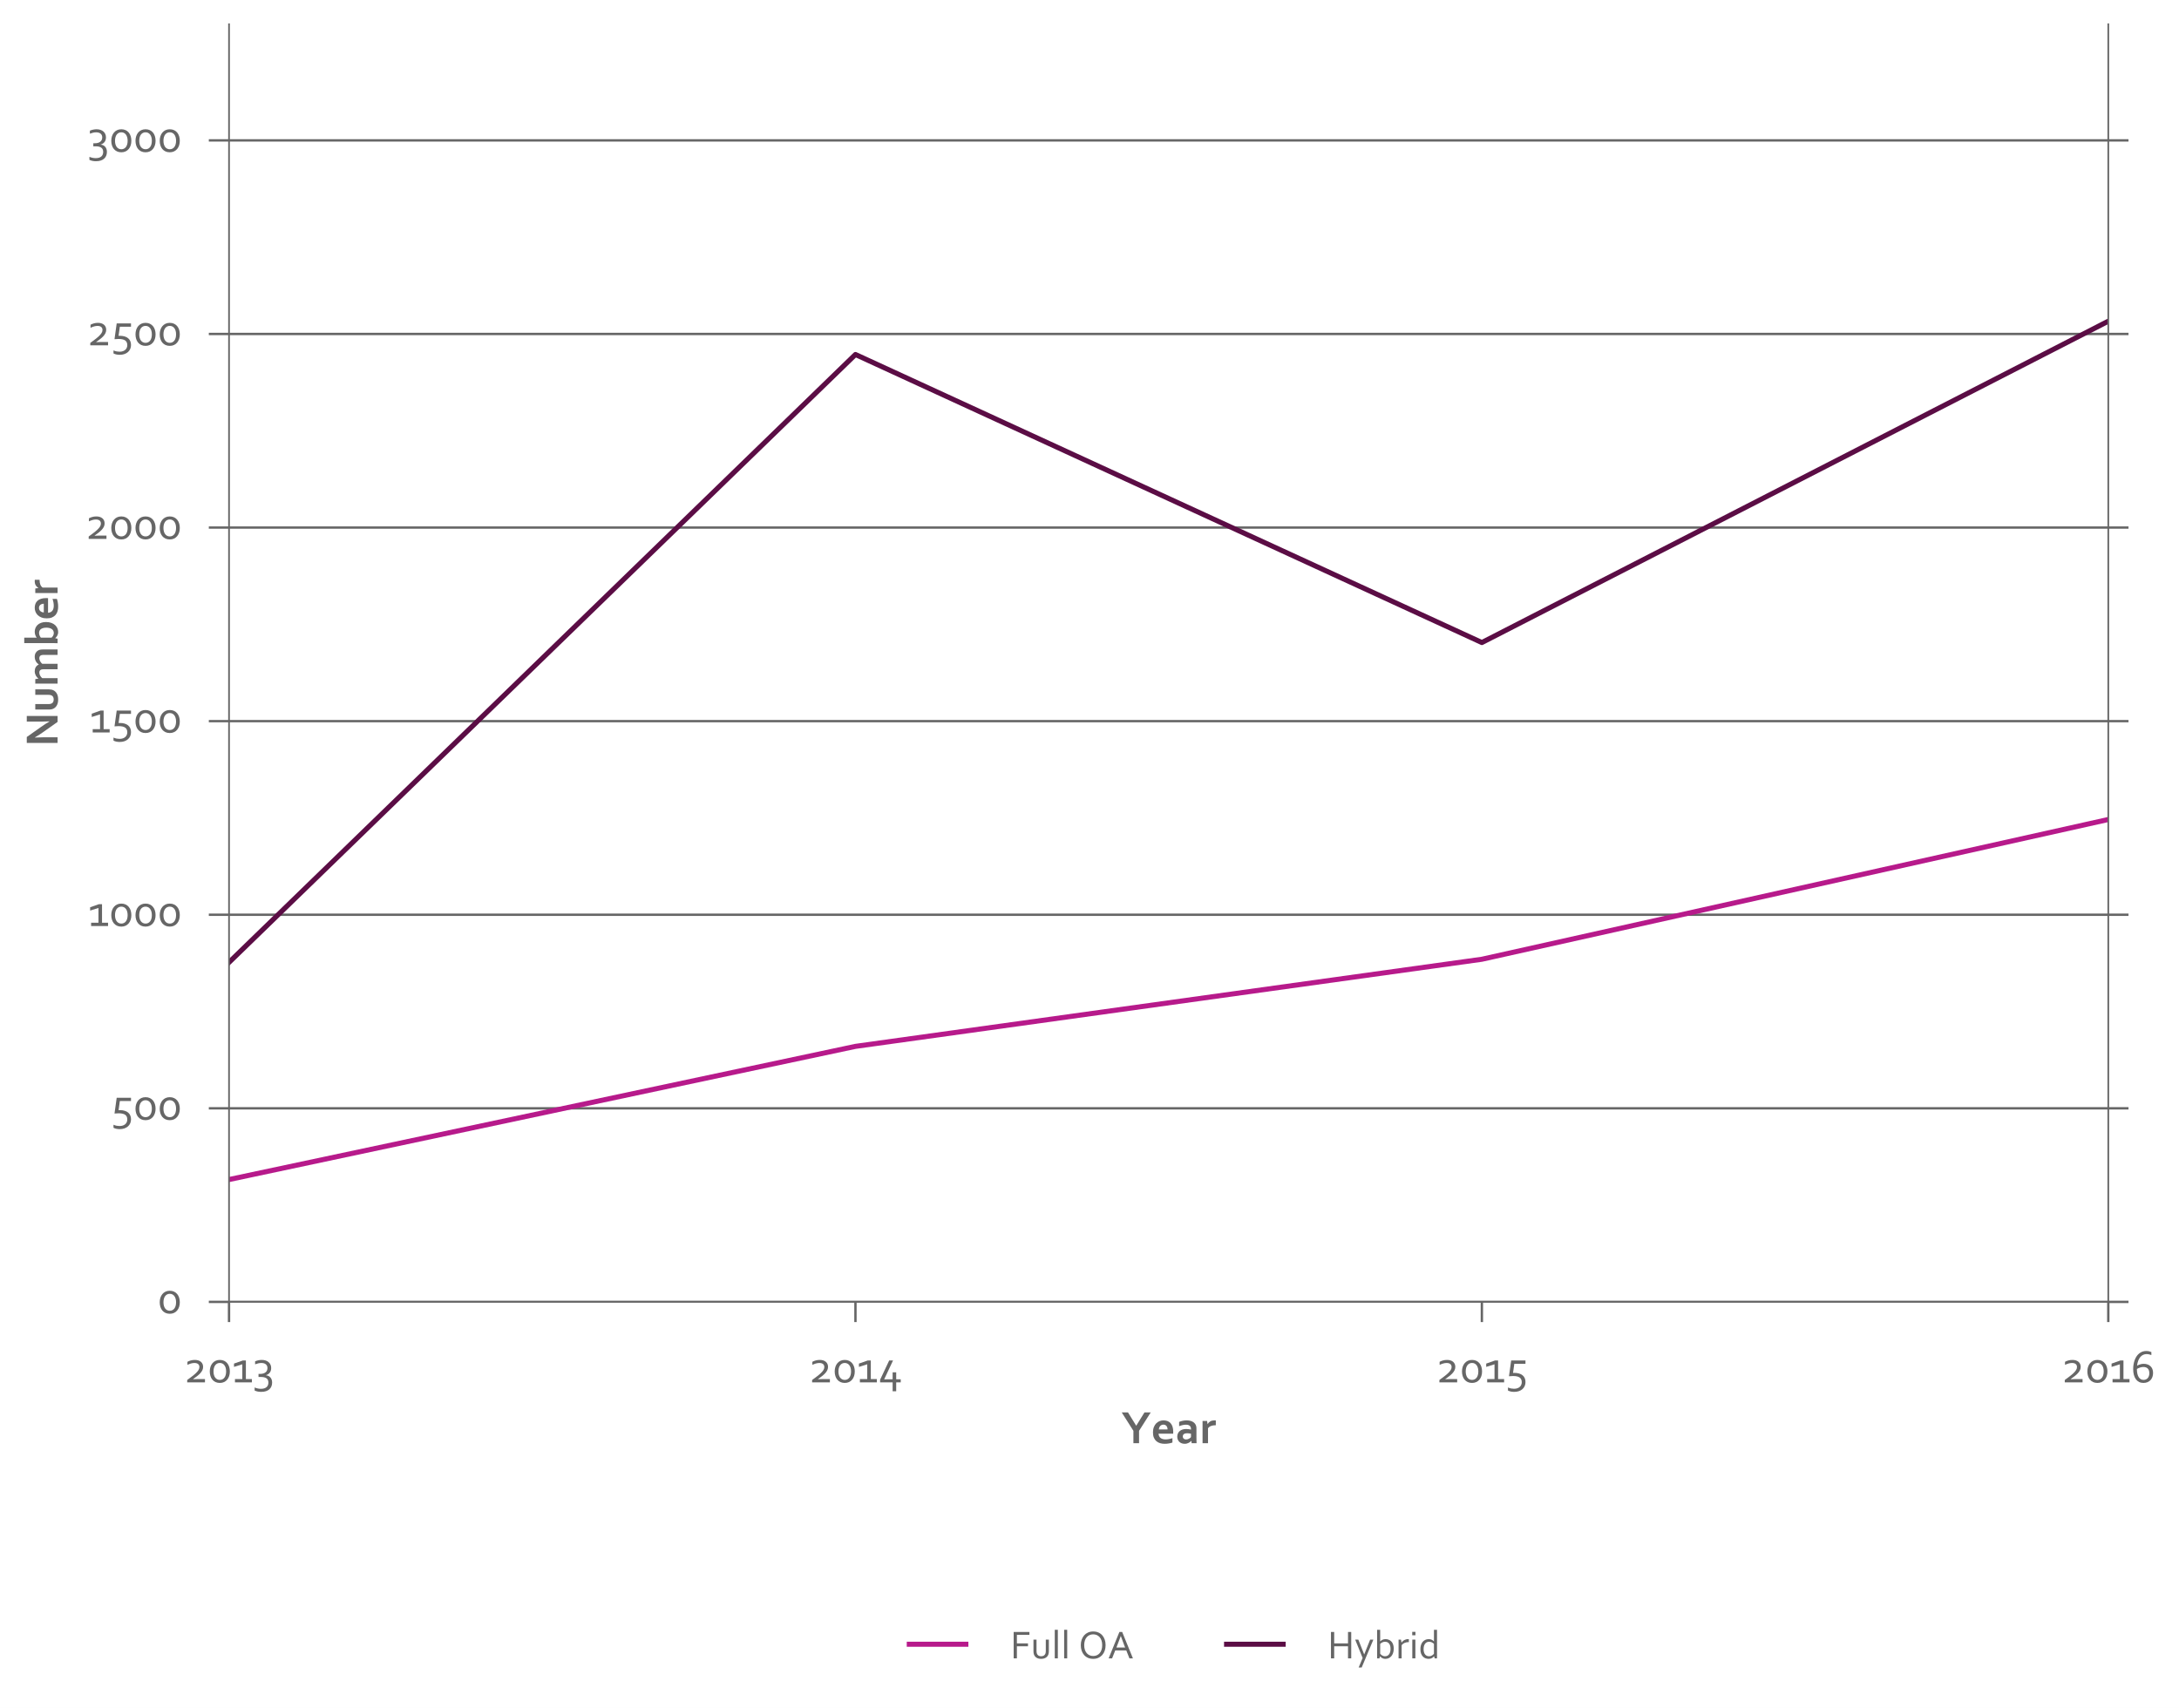
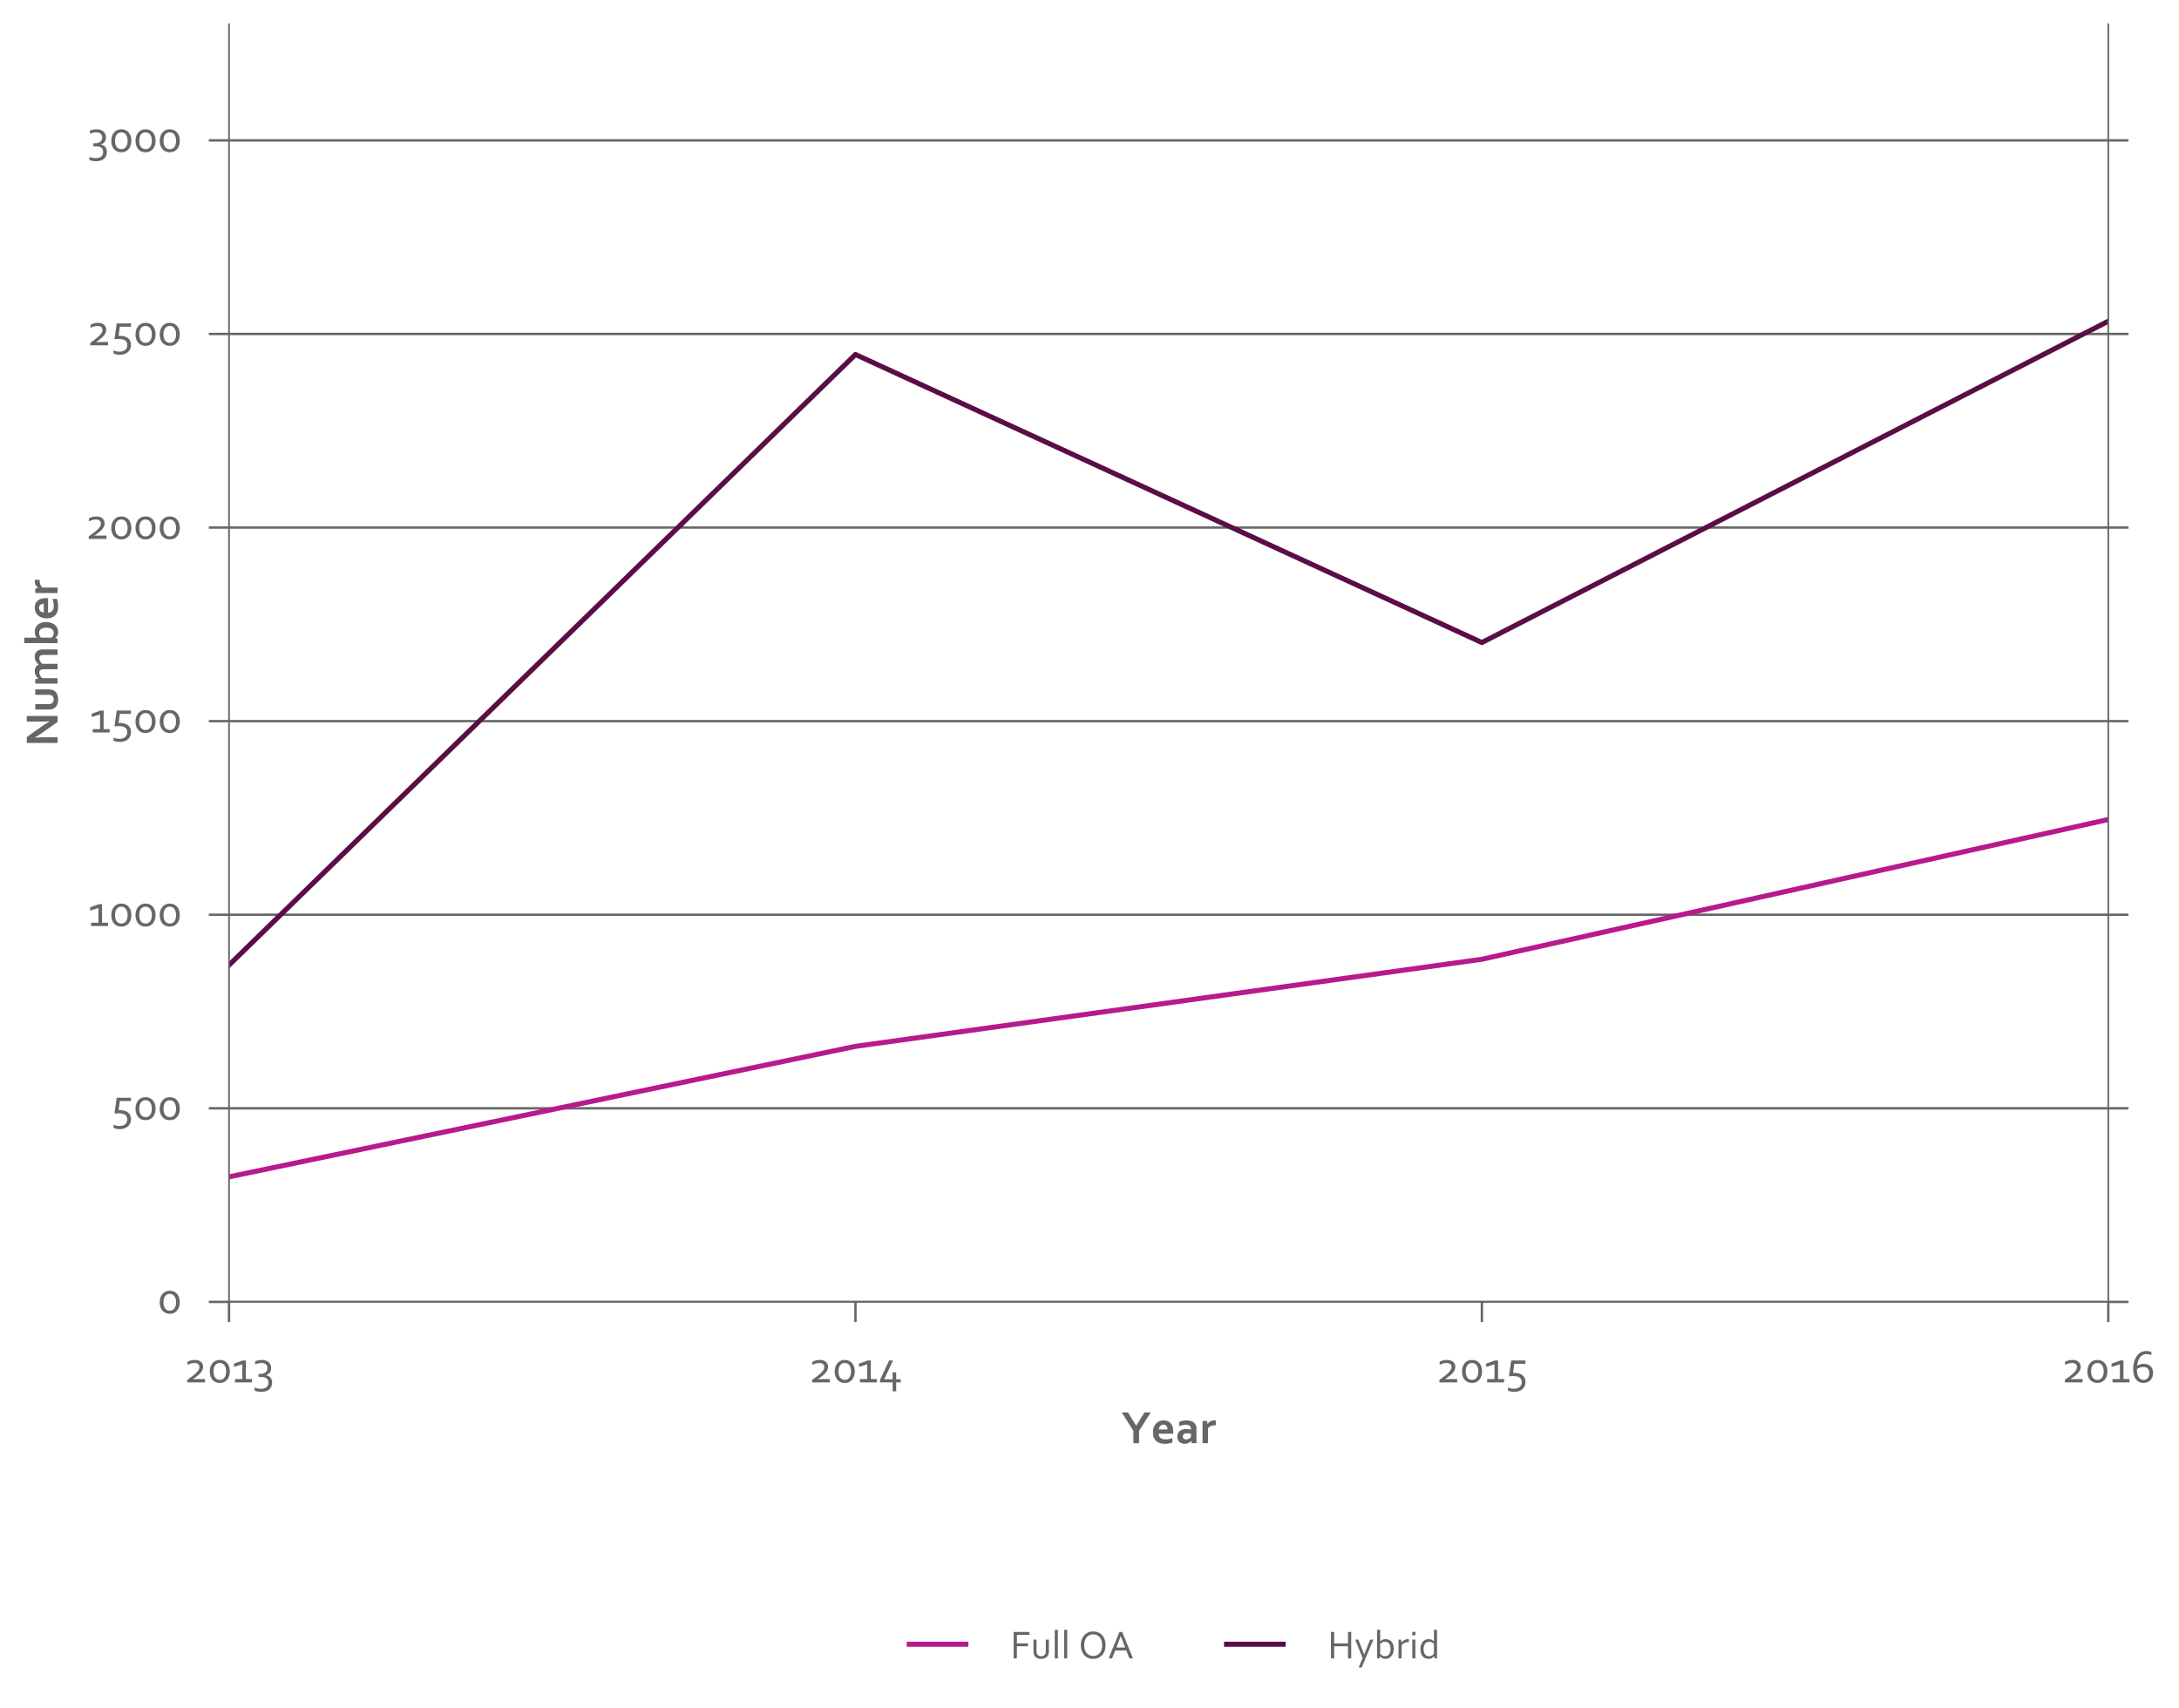
<svg xmlns="http://www.w3.org/2000/svg" xmlns:xlink="http://www.w3.org/1999/xlink" height="507pt" version="1.1" viewBox="0 0 647 507" width="647pt">
  <defs>
    <style type="text/css">
*{stroke-linecap:butt;stroke-linejoin:round;stroke-miterlimit:100000;}
  </style>
  </defs>
  <g id="figure_1">
    <g id="patch_1">
      <path d="M 0 507.231  L 647.186 507.231  L 647.186 0  L 0 0  z " style="fill:#ffffff;" />
    </g>
    <g id="axes_1">
      <g id="patch_2">
        <path d="M 68.005 386.64  L 626.005 386.64  L 626.005 7.2  L 68.005 7.2  z " style="fill:#ffffff;" />
      </g>
      <g id="matplotlib.axis_1">
        <g id="xtick_1">
          <g id="line2d_1">
            <defs>
-               <path d="M 0 0  L 0 6  " id="m1ad9449372" style="stroke:#666666;stroke-width:0.7;" />
-             </defs>
-             <g>
-               <use style="fill:#666666;stroke:#666666;stroke-width:0.7;" x="68.005" xlink:href="#m1ad9449372" y="386.64" />
+               <path d="M 0 0  L 0 6  " id="m77d539532c" style="stroke:#666666;stroke-width:0.7;" />
+             </defs>
+             <g>
+               <use style="fill:#666666;stroke:#666666;stroke-width:0.7;" x="68.005" xlink:href="#m77d539532c" y="386.64" />
            </g>
          </g>
          <g id="text_1">
            <defs>
              <path d="M 19.922 6.688  Q 25.531 6.984 30.031 6.984  L 45.266 6.984  L 45.266 0  L 7.562 0  L 7.562 5.031  Q 13.188 9.188 17.922 12.766  Q 22.656 16.359 26.094 19.656  Q 29.547 22.953 31.5 26.078  Q 33.453 29.203 33.453 32.375  Q 33.453 36.625 30.719 38.859  Q 27.984 41.109 22.859 41.109  Q 19.047 41.062 15.453 39.984  Q 11.859 38.922 8.062 37.156  L 8.062 43.609  Q 10.844 45.219 14.922 46.406  Q 19 47.609 23.875 47.609  Q 27.734 47.609 30.922 46.625  Q 34.125 45.656 36.438 43.766  Q 38.766 41.891 40.031 39.125  Q 41.312 36.375 41.312 32.766  Q 41.312 28.906 39.641 25.562  Q 37.984 22.219 35.109 19.141  Q 32.234 16.062 28.328 13.062  Q 24.422 10.062 19.922 6.891  z " id="Corbel-32" />
              <path d="M 27.25 15.047  Q 29.828 14.797 32.203 13.766  Q 34.578 12.75 36.406 10.844  Q 38.234 8.938 39.328 6.156  Q 40.438 3.375 40.438 -0.391  Q 40.438 -4.891 38.922 -8.547  Q 37.406 -12.203 34.469 -14.797  Q 31.547 -17.391 27.219 -18.781  Q 22.906 -20.172 17.234 -20.172  Q 13.281 -20.172 9.688 -19.438  Q 6.109 -18.703 3.328 -17.281  L 3.328 -10.844  Q 6.844 -12.359 10.25 -13.016  Q 13.672 -13.672 16.703 -13.672  Q 21.188 -13.672 24.219 -12.562  Q 27.25 -11.469 29.078 -9.656  Q 30.906 -7.859 31.703 -5.484  Q 32.516 -3.125 32.516 -0.531  Q 32.516 5.812 28.469 8.609  Q 24.422 11.422 16.75 11.422  L 11.578 11.422  L 11.578 17.922  L 14.594 17.922  Q 18.797 17.922 21.797 18.875  Q 24.812 19.828 26.766 21.5  Q 28.719 23.188 29.609 25.453  Q 30.516 27.734 30.516 30.375  Q 30.516 33.156 29.516 35.172  Q 28.516 37.203 26.781 38.516  Q 25.047 39.844 22.703 40.469  Q 20.359 41.109 17.672 41.109  Q 14.359 41.109 10.984 40.328  Q 7.625 39.547 4.344 38.234  L 4.344 44.672  Q 8.344 46.344 11.984 46.969  Q 15.625 47.609 18.406 47.609  Q 23.141 47.609 26.844 46.328  Q 30.562 45.062 33.125 42.766  Q 35.688 40.484 37.047 37.359  Q 38.422 34.234 38.422 30.469  Q 38.422 27.984 37.828 25.641  Q 37.25 23.297 35.906 21.281  Q 34.578 19.281 32.453 17.719  Q 30.328 16.156 27.25 15.234  z " id="Corbel-33" />
              <path d="M 39.062 23.141  Q 39.062 27.344 38.109 30.688  Q 37.156 34.031 35.422 36.344  Q 33.688 38.672 31.219 39.906  Q 28.766 41.156 25.688 41.156  Q 22.609 41.156 20.141 39.906  Q 17.672 38.672 15.906 36.344  Q 14.156 34.031 13.234 30.688  Q 12.312 27.344 12.312 23.141  Q 12.312 19 13.25 15.656  Q 14.203 12.312 15.938 10.016  Q 17.672 7.719 20.156 6.469  Q 22.656 5.219 25.734 5.219  Q 28.812 5.219 31.266 6.469  Q 33.734 7.719 35.469 10.016  Q 37.203 12.312 38.125 15.656  Q 39.062 19 39.062 23.141  M 46.969 23.141  Q 46.969 17.969 45.531 13.5  Q 44.094 9.031 41.359 5.75  Q 38.625 2.484 34.688 0.625  Q 30.766 -1.219 25.734 -1.219  Q 20.562 -1.219 16.578 0.625  Q 12.594 2.484 9.875 5.75  Q 7.172 9.031 5.781 13.5  Q 4.391 17.969 4.391 23.141  Q 4.391 28.375 5.828 32.844  Q 7.281 37.312 10.016 40.594  Q 12.75 43.891 16.703 45.75  Q 20.656 47.609 25.688 47.609  Q 30.812 47.609 34.781 45.75  Q 38.766 43.891 41.469 40.594  Q 44.188 37.312 45.578 32.844  Q 46.969 28.375 46.969 23.141  " id="Corbel-30" />
              <path d="M 22.016 6.984  L 22.016 38.328  L 4.391 32.812  L 4.391 39.844  L 23.047 46.391  L 29.594 46.391  L 29.594 6.984  L 42.391 6.984  L 42.391 0  L 6.453 0  L 6.453 6.984  z " id="Corbel-31" />
            </defs>
            <g style="fill:#666666;" transform="translate(54.52375 410.5384)scale(0.14 -0.14)">
              <use xlink:href="#Corbel-32" />
              <use x="51.074" xlink:href="#Corbel-30" />
              <use x="102.441" xlink:href="#Corbel-31" />
              <use x="147.266" xlink:href="#Corbel-33" />
            </g>
          </g>
        </g>
        <g id="xtick_2">
          <g id="line2d_2">
            <g>
-               <use style="fill:#666666;stroke:#666666;stroke-width:0.7;" x="254.005" xlink:href="#m1ad9449372" y="386.64" />
+               <use style="fill:#666666;stroke:#666666;stroke-width:0.7;" x="254.005" xlink:href="#m77d539532c" y="386.64" />
            </g>
          </g>
          <g id="text_2">
            <defs>
              <path d="M 13.141 6.5  L 13.141 6.297  L 20.359 6.5  L 31.062 6.5  L 31.062 21.344  L 38.625 21.344  L 38.625 6.5  L 48.25 6.5  L 48.25 0  L 38.625 0  L 38.625 -18.891  L 31.062 -18.891  L 31.062 0  L 4.5 0  L 4.5 5.562  L 23.734 46.391  L 31.891 46.391  z " id="Corbel-34" />
            </defs>
            <g style="fill:#666666;" transform="translate(240.0797 410.5384)scale(0.14 -0.14)">
              <use xlink:href="#Corbel-32" />
              <use x="51.074" xlink:href="#Corbel-30" />
              <use x="102.441" xlink:href="#Corbel-31" />
              <use x="147.266" xlink:href="#Corbel-34" />
            </g>
          </g>
        </g>
        <g id="xtick_3">
          <g id="line2d_3">
            <g>
-               <use style="fill:#666666;stroke:#666666;stroke-width:0.7;" x="440.005" xlink:href="#m1ad9449372" y="386.64" />
+               <use style="fill:#666666;stroke:#666666;stroke-width:0.7;" x="440.005" xlink:href="#m77d539532c" y="386.64" />
            </g>
          </g>
          <g id="text_3">
            <defs>
              <path d="M 42.875 0.641  Q 42.875 -3.859 41.234 -7.656  Q 39.594 -11.469 36.5 -14.25  Q 33.406 -17.047 28.953 -18.609  Q 24.516 -20.172 18.844 -20.172  Q 15.141 -20.172 11.766 -19.453  Q 8.406 -18.75 5.719 -17.281  L 5.719 -10.844  Q 9.328 -12.453 12.547 -13.016  Q 15.766 -13.578 18.5 -13.578  Q 22.656 -13.578 25.734 -12.469  Q 28.812 -11.375 30.859 -9.469  Q 32.906 -7.562 33.938 -5.047  Q 34.969 -2.547 34.969 0.25  Q 34.969 3.609 33.906 6.078  Q 32.859 8.547 30.609 10.172  Q 28.375 11.812 24.859 12.609  Q 21.344 13.422 16.359 13.422  Q 12.844 13.422 7.859 12.938  L 12.5 46.391  L 42.828 46.391  L 42.828 39.406  L 19.188 39.406  L 16.453 20.016  Q 18.172 20.125 19.188 20.125  Q 24.906 20.125 29.312 18.797  Q 33.734 17.484 36.734 14.984  Q 39.75 12.5 41.312 8.891  Q 42.875 5.281 42.875 0.641  " id="Corbel-35" />
            </defs>
            <g style="fill:#666666;" transform="translate(426.3356 410.5384)scale(0.14 -0.14)">
              <use xlink:href="#Corbel-32" />
              <use x="51.074" xlink:href="#Corbel-30" />
              <use x="102.441" xlink:href="#Corbel-31" />
              <use x="147.266" xlink:href="#Corbel-35" />
            </g>
          </g>
        </g>
        <g id="xtick_4">
          <g id="line2d_4">
            <g>
-               <use style="fill:#666666;stroke:#666666;stroke-width:0.7;" x="626.005" xlink:href="#m1ad9449372" y="386.64" />
+               <use style="fill:#666666;stroke:#666666;stroke-width:0.7;" x="626.005" xlink:href="#m77d539532c" y="386.64" />
            </g>
          </g>
          <g id="text_4">
            <defs>
              <path d="M 27.547 39.359  Q 31.891 39.359 35.578 38.109  Q 39.266 36.859 41.922 34.422  Q 44.578 31.984 46.062 28.391  Q 47.562 24.812 47.562 20.125  Q 47.562 15.438 46.172 11.5  Q 44.781 7.562 42.141 4.75  Q 39.5 1.953 35.688 0.359  Q 31.891 -1.219 27.047 -1.219  Q 21.922 -1.219 17.891 0.828  Q 13.875 2.875 11.078 6.688  Q 8.297 10.5 6.828 15.922  Q 5.375 21.344 5.375 28.078  Q 5.375 33.25 6.172 38.109  Q 6.984 42.969 8.562 47.234  Q 10.156 51.516 12.469 55.047  Q 14.797 58.594 17.875 61.156  Q 20.953 63.719 24.75 65.125  Q 28.562 66.547 33.062 66.547  Q 36.766 66.5 39.453 65.812  Q 42.141 65.141 43.953 64.266  L 43.953 57.906  Q 42 58.688 39.266 59.328  Q 36.531 59.969 33.594 59.969  Q 30.078 59.969 26.781 58.516  Q 23.484 57.078 20.797 54.078  Q 18.109 51.078 16.234 46.453  Q 14.359 41.844 13.625 35.5  L 13.812 35.5  Q 16.891 37.25 20.5 38.297  Q 24.125 39.359 27.547 39.359  M 27.344 5.219  Q 29.938 5.219 32.172 6.141  Q 34.422 7.078 36.078 8.875  Q 37.75 10.688 38.703 13.344  Q 39.656 16.016 39.656 19.438  Q 39.656 23.094 38.641 25.609  Q 37.641 28.125 35.906 29.688  Q 34.188 31.25 31.859 31.938  Q 29.547 32.625 26.906 32.625  Q 23.438 32.625 19.828 31.391  Q 16.219 30.172 13.281 28.422  Q 13.234 22.562 14.281 18.188  Q 15.328 13.812 17.188 10.938  Q 19.047 8.062 21.656 6.641  Q 24.266 5.219 27.344 5.219  " id="Corbel-36" />
            </defs>
            <g style="fill:#666666;" transform="translate(612.025 410.5384)scale(0.14 -0.14)">
              <use xlink:href="#Corbel-32" />
              <use x="51.074" xlink:href="#Corbel-30" />
              <use x="102.441" xlink:href="#Corbel-31" />
              <use x="147.266" xlink:href="#Corbel-36" />
            </g>
          </g>
        </g>
        <g id="text_5">
          <defs>
            <path d="M 34.188 5.031  L 33.984 5.031  Q 33.016 4 31.641 2.922  Q 30.281 1.859 28.516 0.906  Q 26.766 -0.047 24.609 -0.625  Q 22.469 -1.219 19.969 -1.219  Q 16.609 -1.219 13.672 -0.172  Q 10.75 0.875 8.641 2.844  Q 6.547 4.828 5.344 7.641  Q 4.156 10.453 4.156 13.922  Q 4.156 17.719 5.547 20.75  Q 6.938 23.781 9.422 25.875  Q 11.922 27.984 15.375 29.078  Q 18.844 30.172 23.047 30.172  Q 26.125 30.172 28.703 29.781  Q 31.297 29.391 33.25 28.859  L 33.25 30.766  Q 33.25 32.422 32.688 33.953  Q 32.125 35.5 30.875 36.688  Q 29.641 37.891 27.641 38.594  Q 25.641 39.312 22.75 39.312  Q 19.234 39.312 15.719 38.531  Q 12.203 37.75 8.109 36.188  L 8.109 45.219  Q 11.672 46.781 15.672 47.609  Q 19.672 48.438 24.078 48.484  Q 29.25 48.484 33.125 47.219  Q 37.016 45.953 39.625 43.719  Q 42.234 41.5 43.531 38.469  Q 44.828 35.453 44.828 31.891  L 44.828 14.062  Q 44.828 9.375 44.922 6  Q 45.016 2.641 45.125 0  L 34.672 0  z M 33.25 20.172  Q 31.594 20.562 29.438 20.875  Q 27.297 21.188 25.094 21.188  Q 20.844 21.188 18.375 19.5  Q 15.922 17.828 15.922 14.359  Q 15.922 12.75 16.484 11.547  Q 17.047 10.359 18 9.578  Q 18.953 8.797 20.219 8.406  Q 21.484 8.016 22.906 8.016  Q 24.656 8.016 26.219 8.469  Q 27.781 8.938 29.094 9.641  Q 30.422 10.359 31.469 11.234  Q 32.516 12.109 33.25 12.938  z " id="Corbel-Bold-61" />
            <path d="M 31.781 37.203  L 49.172 65.328  L 62.453 65.328  L 37.703 26.312  L 37.703 0  L 25.734 0  L 25.734 26.312  L 0.984 65.328  L 14.266 65.328  L 31.641 37.203  z " id="Corbel-Bold-59" />
            <path d="M 30.719 8.109  Q 34.078 8.109 37.734 8.781  Q 41.406 9.469 45.172 10.75  L 45.172 1.516  Q 42.922 0.531 38.281 -0.344  Q 33.641 -1.219 28.656 -1.219  Q 23.641 -1.219 19.109 0.078  Q 14.594 1.375 11.219 4.25  Q 7.859 7.125 5.875 11.719  Q 3.906 16.312 3.906 22.859  Q 3.906 29.297 5.766 34.125  Q 7.625 38.969 10.75 42.141  Q 13.875 45.312 17.891 46.891  Q 21.922 48.484 26.219 48.484  Q 30.719 48.484 34.5 47.109  Q 38.281 45.75 41.031 42.812  Q 43.797 39.891 45.328 35.281  Q 46.875 30.672 46.875 24.359  Q 46.828 21.922 46.734 20.219  L 15.719 20.219  Q 15.969 16.938 17.188 14.625  Q 18.406 12.312 20.375 10.859  Q 22.359 9.422 25 8.766  Q 27.641 8.109 30.719 8.109  M 26.078 39.453  Q 23.875 39.453 22.156 38.641  Q 20.453 37.844 19.203 36.453  Q 17.969 35.062 17.234 33.203  Q 16.5 31.344 16.266 29.25  L 34.859 29.25  Q 34.859 31.344 34.297 33.203  Q 33.734 35.062 32.641 36.453  Q 31.547 37.844 29.906 38.641  Q 28.266 39.453 26.078 39.453  " id="Corbel-Bold-65" />
            <path d="M 34.469 38.141  L 33.5 38.141  Q 28.172 38.141 24.141 36.547  Q 20.125 34.969 17.922 31.688  L 17.922 0  L 6.344 0  L 6.344 47.312  L 15.922 47.312  L 17 40.719  L 17.188 40.719  Q 19.234 44.344 22.828 46.406  Q 26.422 48.484 31.453 48.484  Q 33.203 48.484 34.469 48.297  z " id="Corbel-Bold-72" />
          </defs>
          <g style="fill:#666666;" transform="translate(332.9342 428.6153)scale(0.14 -0.14)">
            <use xlink:href="#Corbel-Bold-59" />
            <use x="63.318" xlink:href="#Corbel-Bold-65" />
            <use x="114.588" xlink:href="#Corbel-Bold-61" />
            <use x="166.053" xlink:href="#Corbel-Bold-72" />
          </g>
        </g>
      </g>
      <g id="matplotlib.axis_2">
        <g id="ytick_1">
          <g id="line2d_5">
-             <path clip-path="url(#pac591de181)" d="M 68.005 386.64  L 626.005 386.64  " style="fill:none;stroke:#666666;stroke-linecap:square;stroke-width:0.7;" />
+             <path clip-path="url(#p00e588aa0e)" d="M 68.005 386.64  L 626.005 386.64  " style="fill:none;stroke:#666666;stroke-linecap:square;stroke-width:0.7;" />
          </g>
          <g id="line2d_6">
            <defs>
-               <path d="M 0 0  L -6 0  " id="meaad94e05e" style="stroke:#666666;stroke-width:0.7;" />
-             </defs>
-             <g>
-               <use style="fill:#666666;stroke:#666666;stroke-width:0.7;" x="68.005" xlink:href="#meaad94e05e" y="386.64" />
+               <path d="M 0 0  L -6 0  " id="m20e29f2dc0" style="stroke:#666666;stroke-width:0.7;" />
+             </defs>
+             <g>
+               <use style="fill:#666666;stroke:#666666;stroke-width:0.7;" x="68.005" xlink:href="#m20e29f2dc0" y="386.64" />
            </g>
          </g>
          <g id="line2d_7">
            <defs>
-               <path d="M 0 0  L 6 0  " id="me2e60bfb02" style="stroke:#666666;stroke-width:0.7;" />
-             </defs>
-             <g>
-               <use style="fill:#666666;stroke:#666666;stroke-width:0.7;" x="626.005" xlink:href="#me2e60bfb02" y="386.64" />
+               <path d="M 0 0  L 6 0  " id="m457a8159a2" style="stroke:#666666;stroke-width:0.7;" />
+             </defs>
+             <g>
+               <use style="fill:#666666;stroke:#666666;stroke-width:0.7;" x="626.005" xlink:href="#m457a8159a2" y="386.64" />
            </g>
          </g>
          <g id="text_6">
            <g style="fill:#666666;" transform="translate(46.81281 390.0)scale(0.14 -0.14)">
              <use xlink:href="#Corbel-30" />
            </g>
          </g>
        </g>
        <g id="ytick_2">
          <g id="line2d_8">
-             <path clip-path="url(#pac591de181)" d="M 68.005 329.149  L 626.005 329.149  " style="fill:none;stroke:#666666;stroke-linecap:square;stroke-width:0.7;" />
+             <path clip-path="url(#p00e588aa0e)" d="M 68.005 329.149  L 626.005 329.149  " style="fill:none;stroke:#666666;stroke-linecap:square;stroke-width:0.7;" />
          </g>
          <g id="line2d_9">
            <g>
-               <use style="fill:#666666;stroke:#666666;stroke-width:0.7;" x="68.005" xlink:href="#meaad94e05e" y="329.149" />
+               <use style="fill:#666666;stroke:#666666;stroke-width:0.7;" x="68.005" xlink:href="#m20e29f2dc0" y="329.149" />
            </g>
          </g>
          <g id="line2d_10">
            <g>
-               <use style="fill:#666666;stroke:#666666;stroke-width:0.7;" x="626.005" xlink:href="#me2e60bfb02" y="329.149" />
+               <use style="fill:#666666;stroke:#666666;stroke-width:0.7;" x="626.005" xlink:href="#m457a8159a2" y="329.149" />
            </g>
          </g>
          <g id="text_7">
            <g style="fill:#666666;" transform="translate(32.90031 332.5091)scale(0.14 -0.14)">
              <use xlink:href="#Corbel-35" />
              <use x="47.998" xlink:href="#Corbel-30" />
              <use x="99.365" xlink:href="#Corbel-30" />
            </g>
          </g>
        </g>
        <g id="ytick_3">
          <g id="line2d_11">
-             <path clip-path="url(#pac591de181)" d="M 68.005 271.658  L 626.005 271.658  " style="fill:none;stroke:#666666;stroke-linecap:square;stroke-width:0.7;" />
+             <path clip-path="url(#p00e588aa0e)" d="M 68.005 271.658  L 626.005 271.658  " style="fill:none;stroke:#666666;stroke-linecap:square;stroke-width:0.7;" />
          </g>
          <g id="line2d_12">
            <g>
-               <use style="fill:#666666;stroke:#666666;stroke-width:0.7;" x="68.005" xlink:href="#meaad94e05e" y="271.658" />
+               <use style="fill:#666666;stroke:#666666;stroke-width:0.7;" x="68.005" xlink:href="#m20e29f2dc0" y="271.658" />
            </g>
          </g>
          <g id="line2d_13">
            <g>
-               <use style="fill:#666666;stroke:#666666;stroke-width:0.7;" x="626.005" xlink:href="#me2e60bfb02" y="271.658" />
+               <use style="fill:#666666;stroke:#666666;stroke-width:0.7;" x="626.005" xlink:href="#m457a8159a2" y="271.658" />
            </g>
          </g>
          <g id="text_8">
            <g style="fill:#666666;" transform="translate(26.15188 275.0182)scale(0.14 -0.14)">
              <use xlink:href="#Corbel-31" />
              <use x="44.824" xlink:href="#Corbel-30" />
              <use x="96.191" xlink:href="#Corbel-30" />
              <use x="147.559" xlink:href="#Corbel-30" />
            </g>
          </g>
        </g>
        <g id="ytick_4">
          <g id="line2d_14">
-             <path clip-path="url(#pac591de181)" d="M 68.005 214.167  L 626.005 214.167  " style="fill:none;stroke:#666666;stroke-linecap:square;stroke-width:0.7;" />
+             <path clip-path="url(#p00e588aa0e)" d="M 68.005 214.167  L 626.005 214.167  " style="fill:none;stroke:#666666;stroke-linecap:square;stroke-width:0.7;" />
          </g>
          <g id="line2d_15">
            <g>
-               <use style="fill:#666666;stroke:#666666;stroke-width:0.7;" x="68.005" xlink:href="#meaad94e05e" y="214.167" />
+               <use style="fill:#666666;stroke:#666666;stroke-width:0.7;" x="68.005" xlink:href="#m20e29f2dc0" y="214.167" />
            </g>
          </g>
          <g id="line2d_16">
            <g>
-               <use style="fill:#666666;stroke:#666666;stroke-width:0.7;" x="626.005" xlink:href="#me2e60bfb02" y="214.167" />
+               <use style="fill:#666666;stroke:#666666;stroke-width:0.7;" x="626.005" xlink:href="#m457a8159a2" y="214.167" />
            </g>
          </g>
          <g id="text_9">
            <g style="fill:#666666;" transform="translate(26.62438 217.5273)scale(0.14 -0.14)">
              <use xlink:href="#Corbel-31" />
              <use x="44.824" xlink:href="#Corbel-35" />
              <use x="92.822" xlink:href="#Corbel-30" />
              <use x="144.189" xlink:href="#Corbel-30" />
            </g>
          </g>
        </g>
        <g id="ytick_5">
          <g id="line2d_17">
-             <path clip-path="url(#pac591de181)" d="M 68.005 156.676  L 626.005 156.676  " style="fill:none;stroke:#666666;stroke-linecap:square;stroke-width:0.7;" />
+             <path clip-path="url(#p00e588aa0e)" d="M 68.005 156.676  L 626.005 156.676  " style="fill:none;stroke:#666666;stroke-linecap:square;stroke-width:0.7;" />
          </g>
          <g id="line2d_18">
            <g>
-               <use style="fill:#666666;stroke:#666666;stroke-width:0.7;" x="68.005" xlink:href="#meaad94e05e" y="156.676" />
+               <use style="fill:#666666;stroke:#666666;stroke-width:0.7;" x="68.005" xlink:href="#m20e29f2dc0" y="156.676" />
            </g>
          </g>
          <g id="line2d_19">
            <g>
-               <use style="fill:#666666;stroke:#666666;stroke-width:0.7;" x="626.005" xlink:href="#me2e60bfb02" y="156.676" />
+               <use style="fill:#666666;stroke:#666666;stroke-width:0.7;" x="626.005" xlink:href="#m457a8159a2" y="156.676" />
            </g>
          </g>
          <g id="text_10">
            <g style="fill:#666666;" transform="translate(25.27688 160.0364)scale(0.14 -0.14)">
              <use xlink:href="#Corbel-32" />
              <use x="51.074" xlink:href="#Corbel-30" />
              <use x="102.441" xlink:href="#Corbel-30" />
              <use x="153.809" xlink:href="#Corbel-30" />
            </g>
          </g>
        </g>
        <g id="ytick_6">
          <g id="line2d_20">
-             <path clip-path="url(#pac591de181)" d="M 68.005 99.185  L 626.005 99.185  " style="fill:none;stroke:#666666;stroke-linecap:square;stroke-width:0.7;" />
+             <path clip-path="url(#p00e588aa0e)" d="M 68.005 99.185  L 626.005 99.185  " style="fill:none;stroke:#666666;stroke-linecap:square;stroke-width:0.7;" />
          </g>
          <g id="line2d_21">
            <g>
-               <use style="fill:#666666;stroke:#666666;stroke-width:0.7;" x="68.005" xlink:href="#meaad94e05e" y="99.185" />
+               <use style="fill:#666666;stroke:#666666;stroke-width:0.7;" x="68.005" xlink:href="#m20e29f2dc0" y="99.185" />
            </g>
          </g>
          <g id="line2d_22">
            <g>
-               <use style="fill:#666666;stroke:#666666;stroke-width:0.7;" x="626.005" xlink:href="#me2e60bfb02" y="99.185" />
+               <use style="fill:#666666;stroke:#666666;stroke-width:0.7;" x="626.005" xlink:href="#m457a8159a2" y="99.185" />
            </g>
          </g>
          <g id="text_11">
            <g style="fill:#666666;" transform="translate(25.74938 102.5455)scale(0.14 -0.14)">
              <use xlink:href="#Corbel-32" />
              <use x="51.074" xlink:href="#Corbel-35" />
              <use x="99.072" xlink:href="#Corbel-30" />
              <use x="150.439" xlink:href="#Corbel-30" />
            </g>
          </g>
        </g>
        <g id="ytick_7">
          <g id="line2d_23">
-             <path clip-path="url(#pac591de181)" d="M 68.005 41.695  L 626.005 41.695  " style="fill:none;stroke:#666666;stroke-linecap:square;stroke-width:0.7;" />
+             <path clip-path="url(#p00e588aa0e)" d="M 68.005 41.695  L 626.005 41.695  " style="fill:none;stroke:#666666;stroke-linecap:square;stroke-width:0.7;" />
          </g>
          <g id="line2d_24">
            <g>
-               <use style="fill:#666666;stroke:#666666;stroke-width:0.7;" x="68.005" xlink:href="#meaad94e05e" y="41.695" />
+               <use style="fill:#666666;stroke:#666666;stroke-width:0.7;" x="68.005" xlink:href="#m20e29f2dc0" y="41.695" />
            </g>
          </g>
          <g id="line2d_25">
            <g>
-               <use style="fill:#666666;stroke:#666666;stroke-width:0.7;" x="626.005" xlink:href="#me2e60bfb02" y="41.695" />
+               <use style="fill:#666666;stroke:#666666;stroke-width:0.7;" x="626.005" xlink:href="#m457a8159a2" y="41.695" />
            </g>
          </g>
          <g id="text_12">
            <g style="fill:#666666;" transform="translate(26.08406 45.05455)scale(0.14 -0.14)">
              <use xlink:href="#Corbel-33" />
              <use x="45.312" xlink:href="#Corbel-30" />
              <use x="96.68" xlink:href="#Corbel-30" />
              <use x="148.047" xlink:href="#Corbel-30" />
            </g>
          </g>
        </g>
        <g id="text_13">
          <defs>
            <path d="M 27.25 -1.219  Q 20.125 -1.219 15.438 1.188  Q 10.75 3.609 8.344 7.719  Q 7.078 9.906 6.469 12.547  Q 5.859 15.188 5.859 18.406  L 5.859 47.312  L 17.438 47.312  L 17.438 19.625  Q 17.438 17.234 17.766 15.5  Q 18.109 13.766 18.797 12.5  Q 19.969 10.359 22.109 9.297  Q 24.266 8.25 27.25 8.25  Q 30.375 8.25 32.594 9.422  Q 34.812 10.594 35.938 12.984  Q 37.062 15.281 37.062 19.391  L 37.062 47.312  L 48.641 47.312  L 48.641 18.406  Q 48.641 12.641 46.625 8.688  Q 45.516 6.453 43.719 4.609  Q 41.938 2.781 39.516 1.484  Q 37.109 0.203 34.047 -0.5  Q 31 -1.219 27.25 -1.219  " id="Corbel-Bold-75" />
            <path d="M 41.844 34.969  Q 48.875 24.953 53.266 17.188  L 53.562 17.188  Q 52.984 29.938 52.984 35.75  L 52.984 65.328  L 64.938 65.328  L 64.938 0  L 52.391 0  L 31.109 30.078  Q 25.484 37.891 19.484 48.188  L 19.188 48.188  Q 19.781 36.188 19.781 29.594  L 19.781 0  L 7.812 0  L 7.812 65.328  L 20.359 65.328  z " id="Corbel-Bold-4e" />
            <path d="M 67.281 28.812  Q 67.281 30.328 67.188 31.641  Q 67.094 32.953 66.844 33.938  Q 66.312 36.078 64.75 37.391  Q 63.188 38.719 60.359 38.766  Q 58.844 38.766 57.219 38.328  Q 55.609 37.891 54.016 37.078  Q 52.438 36.281 51 35.125  Q 49.562 33.984 48.391 32.562  L 48.391 0  L 36.812 0  L 36.812 28.812  Q 36.812 30.328 36.719 31.641  Q 36.625 32.953 36.375 33.938  Q 35.844 36.078 34.297 37.391  Q 32.766 38.719 29.891 38.766  Q 28.375 38.766 26.75 38.328  Q 25.141 37.891 23.547 37.078  Q 21.969 36.281 20.531 35.125  Q 19.094 33.984 17.922 32.562  L 17.922 0  L 6.344 0  L 6.344 47.312  L 15.922 47.312  L 17 40.719  L 17.188 40.719  Q 18.219 42.188 19.781 43.594  Q 21.344 45.016 23.312 46.094  Q 25.297 47.172 27.656 47.828  Q 30.031 48.484 32.672 48.484  Q 37.359 48.484 41.094 46.406  Q 44.828 44.344 46.781 39.938  L 46.969 39.938  Q 48.344 41.844 50.016 43.406  Q 51.703 44.969 53.75 46.094  Q 55.812 47.219 58.172 47.844  Q 60.547 48.484 63.234 48.484  Q 68.312 48.438 71.75 46.359  Q 75.203 44.281 77.047 40.672  Q 77.547 39.75 77.875 38.641  Q 78.219 37.547 78.438 36.172  Q 78.656 34.812 78.75 33.156  Q 78.859 31.5 78.859 29.344  L 78.859 0  L 67.281 0  z " id="Corbel-Bold-6d" />
            <path d="M 51.812 24.469  Q 51.812 18.062 49.953 13.125  Q 48.094 8.203 45.094 5.031  Q 42.094 1.859 38.328 0.312  Q 34.578 -1.219 30.766 -1.219  Q 28.078 -1.219 25.922 -0.562  Q 23.781 0.094 22.172 1.062  Q 20.562 2.047 19.453 3.125  Q 18.359 4.203 17.719 5.031  L 17.531 5.031  L 16.406 0  L 6.844 0  Q 6.938 2.094 7 5.188  Q 7.078 8.297 7.078 11.078  L 7.078 70.703  L 18.656 70.703  L 18.656 51.031  Q 18.656 48.922 18.625 47.141  Q 18.609 45.359 18.562 44.391  L 18.656 44.391  Q 19.781 45.172 21.094 45.891  Q 22.406 46.625 23.969 47.203  Q 25.531 47.797 27.344 48.141  Q 29.156 48.484 31.156 48.484  Q 35.109 48.484 38.844 47.047  Q 42.578 45.609 45.484 42.656  Q 48.391 39.703 50.094 35.078  Q 51.812 30.469 51.812 24.469  M 39.844 23.875  Q 39.844 28.328 38.766 31.516  Q 37.703 34.719 35.969 36.406  Q 34.234 38.094 32.344 38.672  Q 30.469 39.266 28.609 39.266  Q 26.078 39.266 23.438 38.234  Q 20.797 37.203 18.656 35.5  L 18.656 12.844  Q 19.344 12.062 20.344 11.203  Q 21.344 10.359 22.578 9.641  Q 23.828 8.938 25.297 8.469  Q 26.766 8.016 28.422 8.016  Q 31.25 8.016 33.375 9.156  Q 35.5 10.297 36.938 12.391  Q 38.375 14.5 39.109 17.406  Q 39.844 20.312 39.844 23.875  " id="Corbel-Bold-62" />
          </defs>
          <g style="fill:#666666;" transform="translate(17.09844 221.7284)rotate(-90.0)scale(0.14 -0.14)">
            <use xlink:href="#Corbel-Bold-4e" />
            <use x="72.754" xlink:href="#Corbel-Bold-75" />
            <use x="127.246" xlink:href="#Corbel-Bold-6d" />
            <use x="212.451" xlink:href="#Corbel-Bold-62" />
            <use x="268.164" xlink:href="#Corbel-Bold-65" />
            <use x="319.434" xlink:href="#Corbel-Bold-72" />
          </g>
        </g>
      </g>
      <g id="line2d_26">
-         <path clip-path="url(#pac591de181)" d="M 68.005 350.306  L 254.005 310.752  L 440.005 284.881  L 626.005 243.373  " style="fill:none;stroke:#b71a8b;stroke-linecap:square;stroke-width:1.5;" />
+         <path clip-path="url(#p00e588aa0e)" d="M 68.005 349.501  L 254.005 310.752  L 440.005 284.881  L 626.005 243.373  " style="fill:none;stroke:#b71a8b;stroke-linecap:square;stroke-width:1.5;" />
      </g>
      <g id="line2d_27">
-         <path clip-path="url(#pac591de181)" d="M 68.005 285.801  L 254.005 105.279  L 440.005 190.826  L 626.005 95.391  " style="fill:none;stroke:#5b0d45;stroke-linecap:square;stroke-width:1.5;" />
+         <path clip-path="url(#p00e588aa0e)" d="M 68.005 286.606  L 254.005 105.279  L 440.005 190.826  L 626.005 95.391  " style="fill:none;stroke:#5b0d45;stroke-linecap:square;stroke-width:1.5;" />
      </g>
      <g id="patch_3">
        <path d="M 626.005 386.64  L 626.005 7.2  " style="fill:none;stroke:#666666;stroke-linecap:square;stroke-linejoin:miter;stroke-width:0.5;" />
      </g>
      <g id="patch_4">
        <path d="M 68.005 386.64  L 626.005 386.64  " style="fill:none;stroke:#666666;stroke-linecap:square;stroke-linejoin:miter;stroke-width:0.5;" />
      </g>
      <g id="patch_5">
        <path d="M 68.005 386.64  L 68.005 7.2  " style="fill:none;stroke:#666666;stroke-linecap:square;stroke-linejoin:miter;stroke-width:0.5;" />
      </g>
      <g id="legend_1">
        <g id="line2d_28">
          <path d="M 269.988 488.307  L 286.788 488.307  " style="fill:none;stroke:#b71a8b;stroke-linecap:square;stroke-width:1.5;" />
        </g>
        <g id="line2d_29" />
        <g id="text_14">
          <defs>
            <path id="Corbel-20" />
            <path d="M 16.266 0  L 8.297 0  L 8.297 65.328  L 47.266 65.328  L 47.266 58.156  L 16.266 58.156  L 16.266 37.062  L 43.75 37.062  L 43.75 29.891  L 16.266 29.891  z " id="Corbel-46" />
            <path d="M 1.703 0  L 28.328 65.328  L 35.203 65.328  L 61.812 0  L 53.172 0  L 45.359 19.672  L 18.062 19.672  L 10.25 0  z M 31.688 55.172  Q 27.344 42.969 23.344 33.016  L 20.906 26.859  L 42.531 26.859  L 40.094 33.016  Q 36.078 43.172 31.891 55.172  z " id="Corbel-41" />
            <path d="M 25.734 -1.219  Q 22.125 -1.219 19.234 -0.438  Q 16.359 0.344 14.188 1.75  Q 12.016 3.172 10.5 5.141  Q 8.984 7.125 8.109 9.469  Q 7.422 11.234 7.125 13.328  Q 6.844 15.438 6.844 17.922  L 6.844 46.391  L 14.406 46.391  L 14.406 17.969  Q 14.406 14.109 15.438 11.531  Q 16.609 8.594 19.219 6.906  Q 21.828 5.219 25.875 5.219  Q 30.172 5.219 32.781 7.078  Q 35.406 8.938 36.531 12.062  Q 37.359 14.453 37.359 17.969  L 37.359 46.391  L 44.922 46.391  L 44.922 17.875  Q 44.922 15.531 44.656 13.5  Q 44.391 11.469 43.797 9.766  Q 42.922 7.375 41.375 5.344  Q 39.844 3.328 37.594 1.859  Q 35.359 0.391 32.391 -0.406  Q 29.438 -1.219 25.734 -1.219  " id="Corbel-75" />
            <path d="M 58.797 32.625  Q 58.797 39.203 57.078 44.234  Q 55.375 49.266 52.359 52.625  Q 49.359 56 45.281 57.734  Q 41.219 59.469 36.531 59.469  Q 31.844 59.469 27.766 57.734  Q 23.688 56 20.672 52.625  Q 17.672 49.266 15.969 44.234  Q 14.266 39.203 14.266 32.625  Q 14.266 26.031 15.984 21.016  Q 17.719 16.016 20.719 12.641  Q 23.734 9.281 27.812 7.562  Q 31.891 5.859 36.625 5.859  Q 41.312 5.859 45.328 7.562  Q 49.359 9.281 52.359 12.641  Q 55.375 16.016 57.078 21.016  Q 58.797 26.031 58.797 32.625  M 67.188 32.625  Q 67.188 25.203 65.031 19  Q 62.891 12.797 58.891 8.297  Q 54.891 3.812 49.25 1.297  Q 43.609 -1.219 36.625 -1.219  Q 29.391 -1.219 23.672 1.297  Q 17.969 3.812 14.016 8.297  Q 10.062 12.797 7.953 19  Q 5.859 25.203 5.859 32.625  Q 5.859 40.094 8.031 46.312  Q 10.203 52.547 14.188 57.031  Q 18.172 61.531 23.828 64.031  Q 29.5 66.547 36.531 66.547  Q 43.703 66.547 49.391 64.031  Q 55.078 61.531 59.031 57.031  Q 62.984 52.547 65.078 46.312  Q 67.188 40.094 67.188 32.625  " id="Corbel-4f" />
            <path d="M 7.812 0  L 7.812 70.703  L 15.375 70.703  L 15.375 0  z " id="Corbel-6c" />
          </defs>
          <g style="fill:#666666;" transform="translate(299.9878 492.5065)scale(0.12 -0.12)">
            <use xlink:href="#Corbel-46" />
            <use x="50.439" xlink:href="#Corbel-75" />
            <use x="102.197" xlink:href="#Corbel-6c" />
            <use x="125.391" xlink:href="#Corbel-6c" />
            <use x="148.584" xlink:href="#Corbel-20" />
            <use x="168.557" xlink:href="#Corbel-4f" />
            <use x="241.588" xlink:href="#Corbel-41" />
          </g>
        </g>
        <g id="line2d_30">
          <path d="M 364.201 488.307  L 381.001 488.307  " style="fill:none;stroke:#5b0d45;stroke-linecap:square;stroke-width:1.5;" />
        </g>
        <g id="line2d_31" />
        <g id="text_15">
          <defs>
            <path d="M 7.812 0  L 7.812 46.391  L 15.375 46.391  L 15.375 0  z M 7.625 57.172  L 7.625 65.625  L 15.578 65.625  L 15.578 57.172  z " id="Corbel-69" />
            <path d="M 1.469 46.391  L 9.234 46.391  L 23.641 10.016  L 23.922 10.016  L 38.531 46.391  L 46.484 46.391  L 17.531 -22.703  L 10.016 -22.703  L 19.922 0.922  z " id="Corbel-79" />
            <path d="M 16.266 37.062  L 50.484 37.062  L 50.484 65.328  L 58.453 65.328  L 58.453 0  L 50.484 0  L 50.484 29.891  L 16.266 29.891  L 16.266 0  L 8.297 0  L 8.297 65.328  L 16.266 65.328  z " id="Corbel-48" />
            <path d="M 32.766 40.234  L 32.172 40.234  Q 29.5 40.234 26.906 39.75  Q 24.312 39.266 22.047 38.25  Q 19.781 37.25 17.938 35.781  Q 16.109 34.328 14.891 32.328  L 14.891 0  L 7.328 0  L 7.328 46.391  L 13.188 46.391  L 14.656 39.016  L 14.797 39.016  Q 15.922 40.828 17.547 42.391  Q 19.188 43.953 21.234 45.125  Q 23.297 46.297 25.734 46.953  Q 28.172 47.609 30.859 47.609  Q 31.344 47.609 31.859 47.578  Q 32.375 47.562 32.766 47.516  z " id="Corbel-72" />
            <path d="M 41.016 23.391  Q 41.016 28.906 39.719 32.344  Q 38.422 35.797 36.391 37.719  Q 34.375 39.656 32.078 40.375  Q 29.781 41.109 27.484 41.109  Q 23.969 41.109 20.875 39.641  Q 17.781 38.188 15.375 35.844  L 15.375 11.578  Q 16.062 10.641 17.156 9.547  Q 18.266 8.453 19.781 7.5  Q 21.297 6.547 23.172 5.875  Q 25.047 5.219 27.297 5.219  Q 30.672 5.219 33.234 6.531  Q 35.797 7.859 37.531 10.281  Q 39.266 12.703 40.141 16.047  Q 41.016 19.391 41.016 23.391  M 48.922 23.969  Q 48.922 17.484 47.156 12.75  Q 45.406 8.016 42.531 4.906  Q 39.656 1.812 35.938 0.297  Q 32.234 -1.219 28.266 -1.219  Q 25.297 -1.219 23.016 -0.453  Q 20.75 0.297 19.156 1.344  Q 17.578 2.391 16.625 3.469  Q 15.672 4.547 15.281 5.172  L 15.141 5.172  L 13.531 0  L 7.812 0  L 7.812 70.703  L 15.375 70.703  L 15.375 42.047  L 15.531 42.047  Q 18.016 44.672 21.328 46.141  Q 24.656 47.609 28.906 47.609  Q 30.859 47.609 33.125 47.172  Q 35.406 46.734 37.625 45.656  Q 39.844 44.578 41.891 42.812  Q 43.953 41.062 45.516 38.453  Q 47.078 35.844 48 32.25  Q 48.922 28.656 48.922 23.969  " id="Corbel-62" />
            <path d="M 12.547 22.703  Q 12.547 18.703 13.453 15.453  Q 14.359 12.203 16.062 9.938  Q 17.781 7.672 20.266 6.438  Q 22.75 5.219 25.984 5.219  Q 28.375 5.219 30.328 5.859  Q 32.281 6.5 33.812 7.469  Q 35.359 8.453 36.453 9.547  Q 37.547 10.641 38.188 11.578  L 38.188 35.844  Q 35.844 38.234 32.766 39.672  Q 29.688 41.109 26.125 41.109  Q 23.969 41.109 21.594 40.297  Q 19.234 39.5 17.203 37.391  Q 15.188 35.297 13.859 31.75  Q 12.547 28.219 12.547 22.703  M 4.641 22.609  Q 4.641 27.438 5.594 31.172  Q 6.547 34.906 8.109 37.688  Q 9.672 40.484 11.766 42.359  Q 13.875 44.234 16.109 45.406  Q 18.359 46.578 20.672 47.094  Q 23 47.609 25.047 47.609  Q 29.297 47.609 32.422 46.188  Q 35.547 44.781 38.031 42.047  L 38.188 42.047  L 38.188 70.703  L 45.75 70.703  L 45.75 0  L 40.047 0  L 38.484 5.172  L 38.281 5.172  Q 37.406 4.047 36.234 2.906  Q 35.062 1.766 33.469 0.828  Q 31.891 -0.094 29.812 -0.656  Q 27.734 -1.219 25 -1.219  Q 21.188 -1.219 17.531 0.078  Q 13.875 1.375 11.016 4.219  Q 8.156 7.078 6.391 11.594  Q 4.641 16.109 4.641 22.609  " id="Corbel-64" />
          </defs>
          <g style="fill:#666666;" transform="translate(394.2009 492.5065)scale(0.12 -0.12)">
            <use xlink:href="#Corbel-48" />
            <use x="66.748" xlink:href="#Corbel-79" />
            <use x="114.697" xlink:href="#Corbel-62" />
            <use x="168.262" xlink:href="#Corbel-72" />
            <use x="201.758" xlink:href="#Corbel-69" />
            <use x="224.951" xlink:href="#Corbel-64" />
          </g>
        </g>
      </g>
    </g>
  </g>
  <defs>
-     <clipPath id="pac591de181">
+     <clipPath id="p00e588aa0e">
      <rect height="379.44" width="558.0" x="68.005" y="7.2" />
    </clipPath>
  </defs>
</svg>
